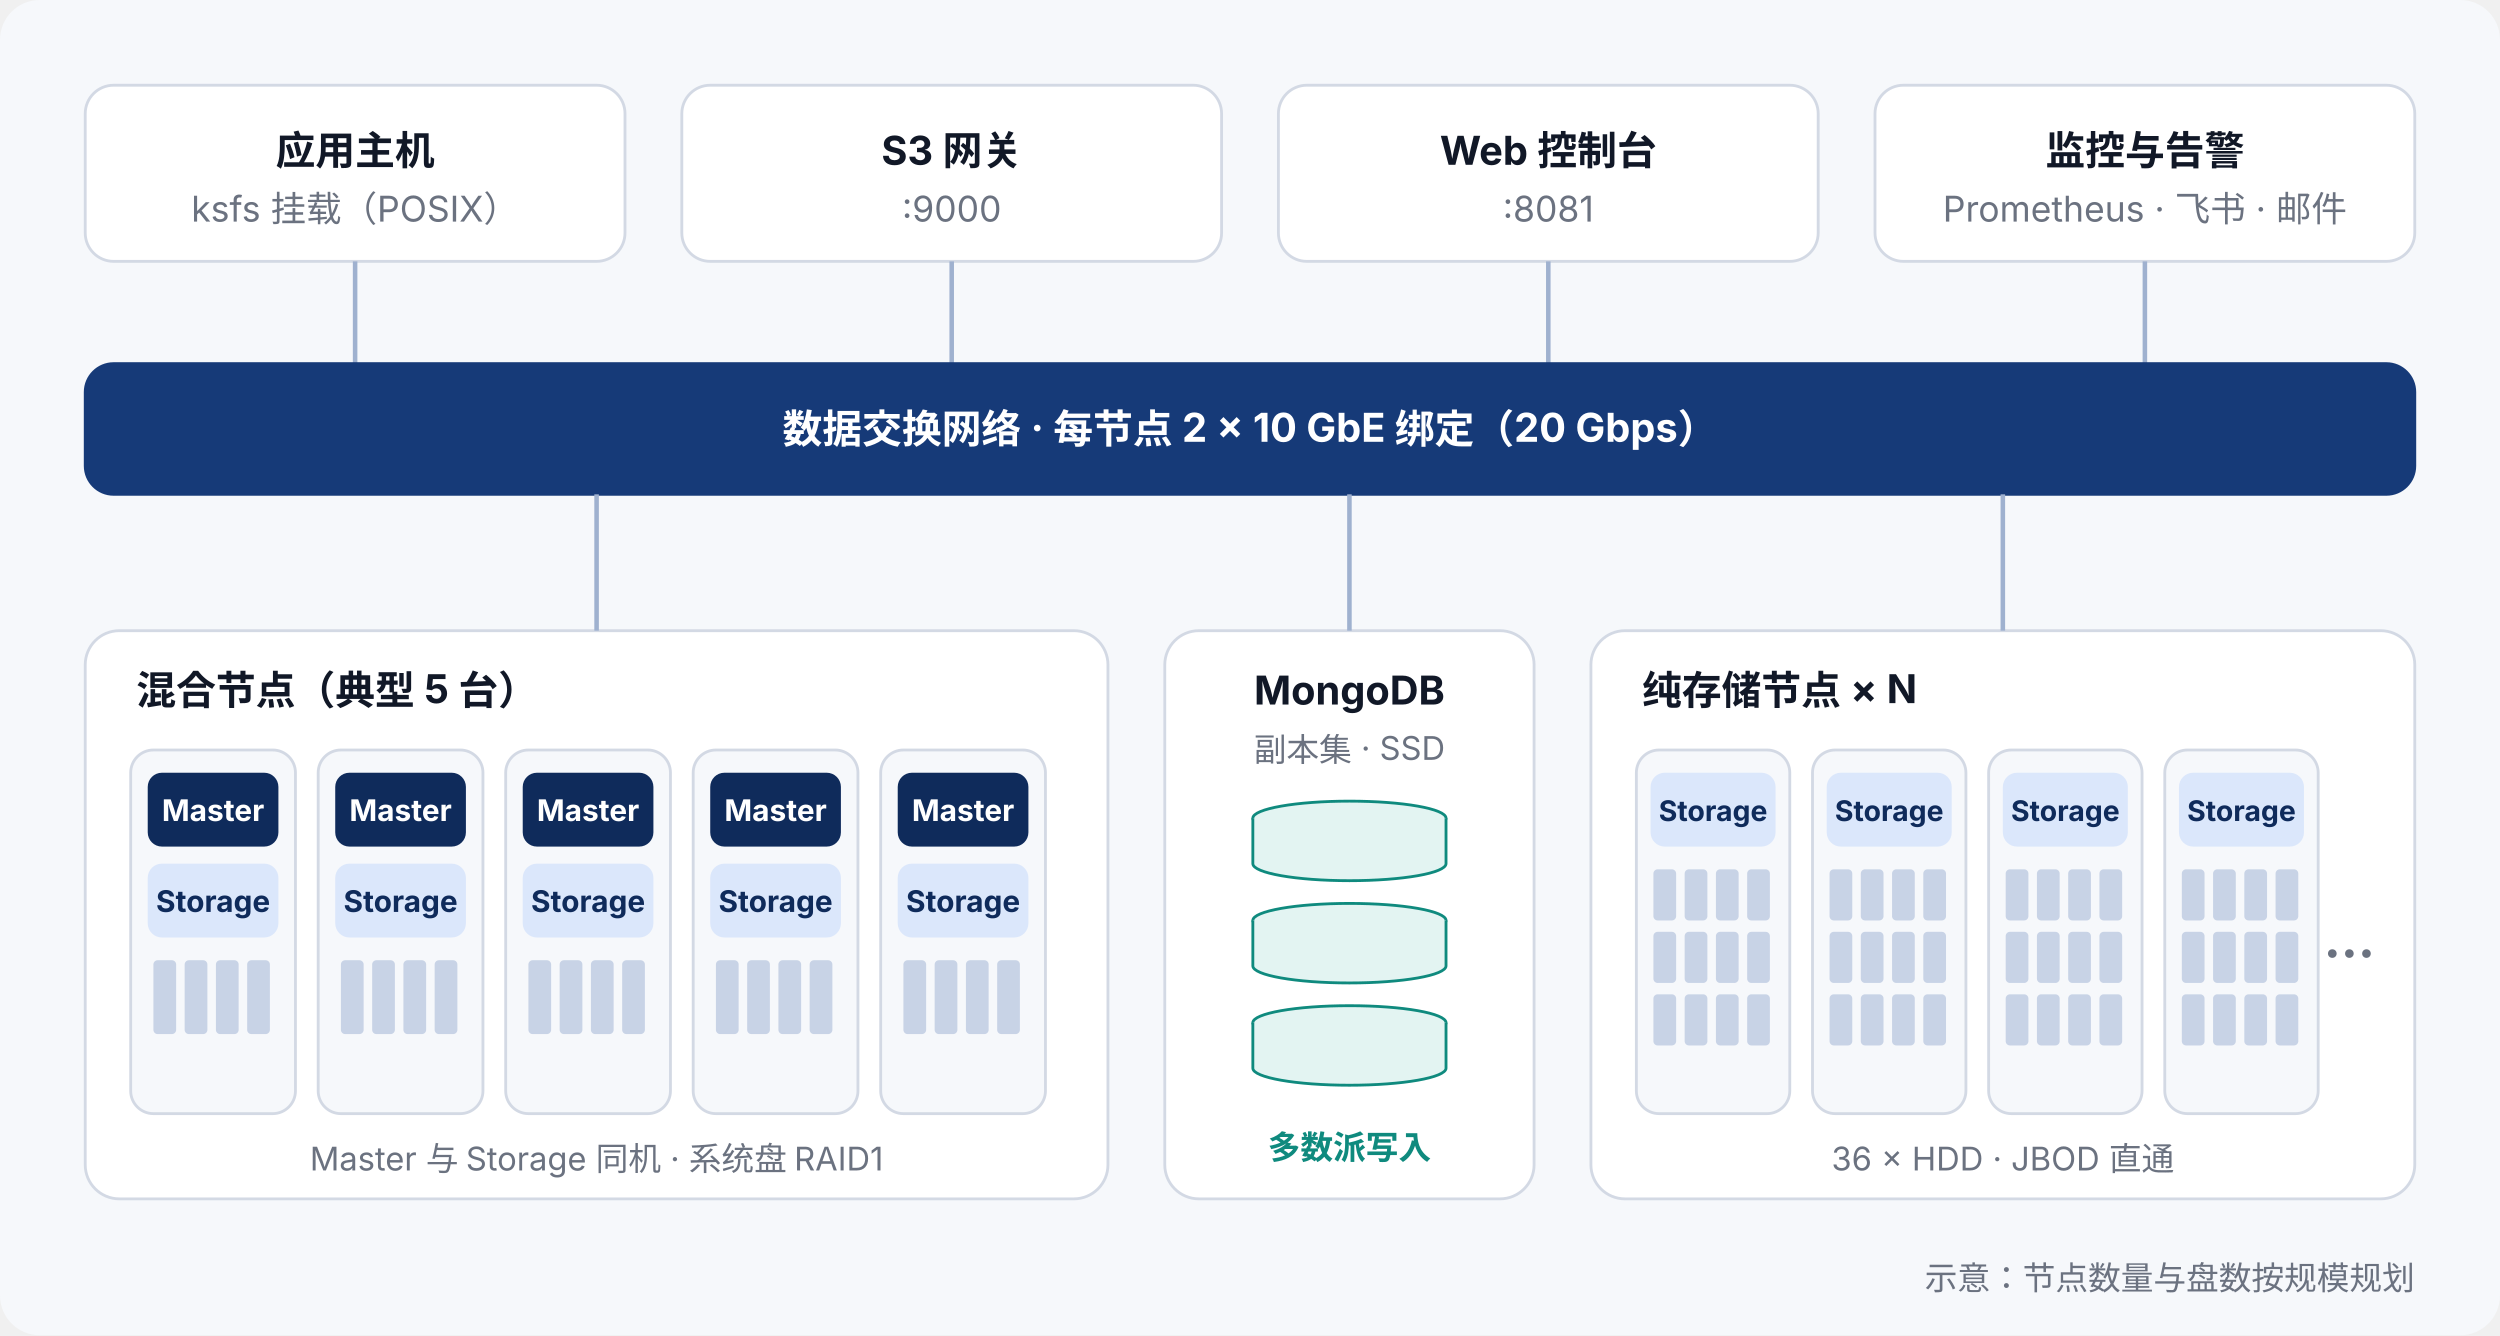
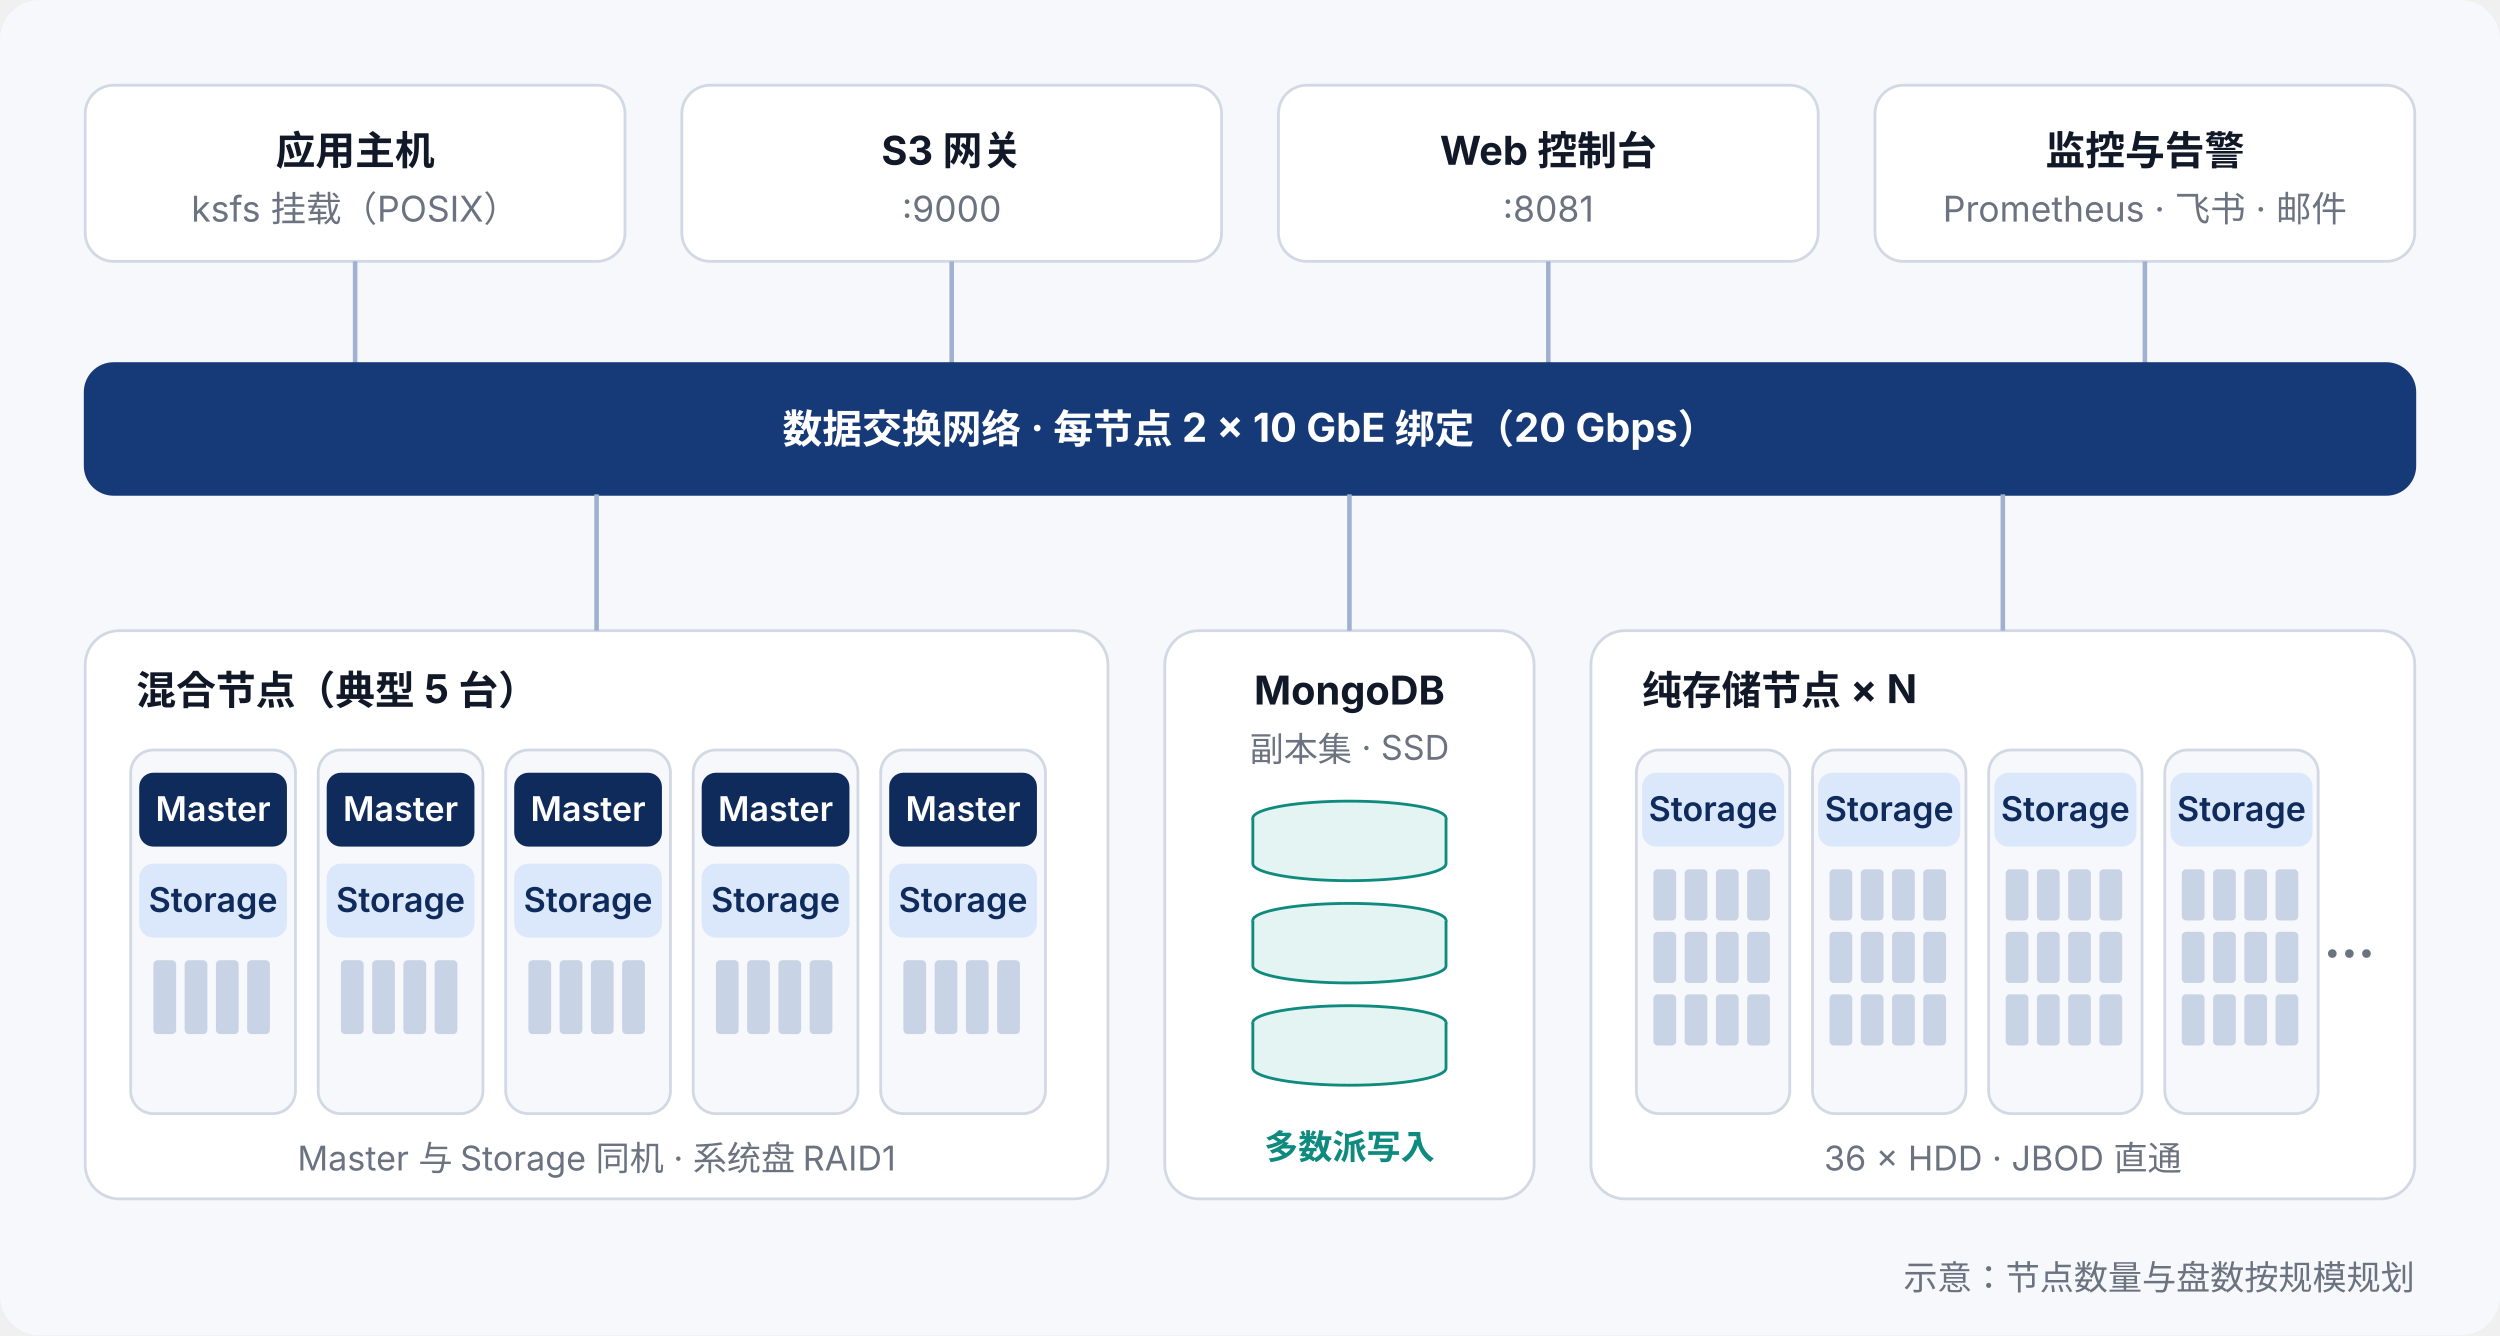
<svg xmlns="http://www.w3.org/2000/svg" viewBox="0 0 880 470" font-family="-apple-system, BlinkMacSystemFont, 'Segoe UI', 'PingFang SC', 'Microsoft YaHei', sans-serif">
  <defs>
    <marker id="ah" viewBox="0 0 10 10" refX="9" refY="5" markerWidth="7" markerHeight="7" orient="auto-start-reverse">
      <path d="M0 0 L10 5 L0 10 z" fill="#9fb1cf" />
    </marker>
    <pattern id="hatch" width="7" height="7" patternUnits="userSpaceOnUse" patternTransform="rotate(45)">
      <rect width="7" height="7" fill="#fbf1df" />
      <line x1="0" y1="0" x2="0" y2="7" stroke="#e6c48a" stroke-width="3" />
    </pattern>
  </defs>
  <rect x="0" y="0" width="880" height="470" rx="14" fill="#f6f8fb" />
  <rect x="30" y="30" width="190" height="62" rx="10" fill="#fff" stroke="#d3d9e4" />
  <text x="125.0" y="58.0" font-size="14" font-weight="700" fill="#111827" text-anchor="middle">应用主机</text>
  <text x="125.0" y="78.0" font-size="12.5" fill="#6b7280" text-anchor="middle">ksfs 挂载（POSIX）</text>
  <line x1="125" y1="92" x2="125" y2="128" stroke="#9fb1cf" stroke-width="1.6" />
  <rect x="240" y="30" width="190" height="62" rx="10" fill="#fff" stroke="#d3d9e4" />
  <text x="335.0" y="58.0" font-size="14" font-weight="700" fill="#111827" text-anchor="middle">S3 网关</text>
  <text x="335.0" y="78.0" font-size="12.5" fill="#6b7280" text-anchor="middle">:9000</text>
  <line x1="335" y1="92" x2="335" y2="128" stroke="#9fb1cf" stroke-width="1.6" />
  <rect x="450" y="30" width="190" height="62" rx="10" fill="#fff" stroke="#d3d9e4" />
  <text x="545.0" y="58.0" font-size="14" font-weight="700" fill="#111827" text-anchor="middle">Web 控制台</text>
  <text x="545.0" y="78.0" font-size="12.5" fill="#6b7280" text-anchor="middle">:8081</text>
  <line x1="545" y1="92" x2="545" y2="128" stroke="#9fb1cf" stroke-width="1.6" />
  <rect x="660" y="30" width="190" height="62" rx="10" fill="#fff" stroke="#d3d9e4" />
  <text x="755.0" y="58.0" font-size="14" font-weight="700" fill="#111827" text-anchor="middle">监控与告警</text>
  <text x="755.0" y="78.0" font-size="12.5" fill="#6b7280" text-anchor="middle">Prometheus · 飞书 · 邮件</text>
  <line x1="755" y1="92" x2="755" y2="128" stroke="#9fb1cf" stroke-width="1.6" />
  <rect x="30" y="128" width="820" height="46" rx="10" fill="#163a78" stroke="#163a78" />
  <text x="440.0" y="156.0" font-size="14" font-weight="700" fill="#fff" text-anchor="middle">数据交换网络 · 每节点 2 × 10 GbE 绑定（20 Gbps）</text>
  <rect x="30" y="222" width="360" height="200" rx="12" fill="#fff" stroke="#d3d9e4" />
  <text x="48" y="248" font-size="14" fill="#111827" text-anchor="start" font-weight="700">混合节点（典型 5 台）</text>
  <rect x="46" y="264" width="58" height="128" rx="8" fill="#f6f8fb" stroke="#d3d9e4" />
-   <rect x="52" y="272" width="46" height="26" rx="5" fill="#0f2b5b" />
-   <text x="75" y="289" font-size="10.5" fill="#fff" text-anchor="middle" font-weight="700">Master</text>
-   <rect x="52" y="304" width="46" height="26" rx="5" fill="#dbe7fb" />
-   <text x="75" y="321" font-size="10.5" fill="#0f2b5b" text-anchor="middle" font-weight="700">Storage</text>
+   <rect x="49" y="272" width="52" height="26" rx="5" fill="#0f2b5b" />
+   <text x="75" y="289" font-size="12" fill="#fff" text-anchor="middle" font-weight="600">Master</text>
+   <rect x="49" y="304" width="52" height="26" rx="5" fill="#dbe7fb" />
+   <text x="75" y="321" font-size="12" fill="#0f2b5b" text-anchor="middle" font-weight="600">Storage</text>
  <rect x="54" y="338" width="8" height="26" rx="1.5" fill="#c8d3e6" />
  <rect x="65" y="338" width="8" height="26" rx="1.5" fill="#c8d3e6" />
  <rect x="76" y="338" width="8" height="26" rx="1.5" fill="#c8d3e6" />
  <rect x="87" y="338" width="8" height="26" rx="1.5" fill="#c8d3e6" />
  <rect x="112" y="264" width="58" height="128" rx="8" fill="#f6f8fb" stroke="#d3d9e4" />
-   <rect x="118" y="272" width="46" height="26" rx="5" fill="#0f2b5b" />
-   <text x="141" y="289" font-size="10.5" fill="#fff" text-anchor="middle" font-weight="700">Master</text>
-   <rect x="118" y="304" width="46" height="26" rx="5" fill="#dbe7fb" />
-   <text x="141" y="321" font-size="10.5" fill="#0f2b5b" text-anchor="middle" font-weight="700">Storage</text>
+   <rect x="115" y="272" width="52" height="26" rx="5" fill="#0f2b5b" />
+   <text x="141" y="289" font-size="12" fill="#fff" text-anchor="middle" font-weight="600">Master</text>
+   <rect x="115" y="304" width="52" height="26" rx="5" fill="#dbe7fb" />
+   <text x="141" y="321" font-size="12" fill="#0f2b5b" text-anchor="middle" font-weight="600">Storage</text>
  <rect x="120" y="338" width="8" height="26" rx="1.5" fill="#c8d3e6" />
  <rect x="131" y="338" width="8" height="26" rx="1.5" fill="#c8d3e6" />
  <rect x="142" y="338" width="8" height="26" rx="1.5" fill="#c8d3e6" />
  <rect x="153" y="338" width="8" height="26" rx="1.5" fill="#c8d3e6" />
  <rect x="178" y="264" width="58" height="128" rx="8" fill="#f6f8fb" stroke="#d3d9e4" />
-   <rect x="184" y="272" width="46" height="26" rx="5" fill="#0f2b5b" />
-   <text x="207" y="289" font-size="10.5" fill="#fff" text-anchor="middle" font-weight="700">Master</text>
-   <rect x="184" y="304" width="46" height="26" rx="5" fill="#dbe7fb" />
-   <text x="207" y="321" font-size="10.5" fill="#0f2b5b" text-anchor="middle" font-weight="700">Storage</text>
+   <rect x="181" y="272" width="52" height="26" rx="5" fill="#0f2b5b" />
+   <text x="207" y="289" font-size="12" fill="#fff" text-anchor="middle" font-weight="600">Master</text>
+   <rect x="181" y="304" width="52" height="26" rx="5" fill="#dbe7fb" />
+   <text x="207" y="321" font-size="12" fill="#0f2b5b" text-anchor="middle" font-weight="600">Storage</text>
  <rect x="186" y="338" width="8" height="26" rx="1.5" fill="#c8d3e6" />
  <rect x="197" y="338" width="8" height="26" rx="1.5" fill="#c8d3e6" />
  <rect x="208" y="338" width="8" height="26" rx="1.5" fill="#c8d3e6" />
  <rect x="219" y="338" width="8" height="26" rx="1.5" fill="#c8d3e6" />
  <rect x="244" y="264" width="58" height="128" rx="8" fill="#f6f8fb" stroke="#d3d9e4" />
-   <rect x="250" y="272" width="46" height="26" rx="5" fill="#0f2b5b" />
-   <text x="273" y="289" font-size="10.5" fill="#fff" text-anchor="middle" font-weight="700">Master</text>
-   <rect x="250" y="304" width="46" height="26" rx="5" fill="#dbe7fb" />
-   <text x="273" y="321" font-size="10.5" fill="#0f2b5b" text-anchor="middle" font-weight="700">Storage</text>
+   <rect x="247" y="272" width="52" height="26" rx="5" fill="#0f2b5b" />
+   <text x="273" y="289" font-size="12" fill="#fff" text-anchor="middle" font-weight="600">Master</text>
+   <rect x="247" y="304" width="52" height="26" rx="5" fill="#dbe7fb" />
+   <text x="273" y="321" font-size="12" fill="#0f2b5b" text-anchor="middle" font-weight="600">Storage</text>
  <rect x="252" y="338" width="8" height="26" rx="1.5" fill="#c8d3e6" />
  <rect x="263" y="338" width="8" height="26" rx="1.5" fill="#c8d3e6" />
  <rect x="274" y="338" width="8" height="26" rx="1.5" fill="#c8d3e6" />
  <rect x="285" y="338" width="8" height="26" rx="1.5" fill="#c8d3e6" />
  <rect x="310" y="264" width="58" height="128" rx="8" fill="#f6f8fb" stroke="#d3d9e4" />
-   <rect x="316" y="272" width="46" height="26" rx="5" fill="#0f2b5b" />
-   <text x="339" y="289" font-size="10.5" fill="#fff" text-anchor="middle" font-weight="700">Master</text>
-   <rect x="316" y="304" width="46" height="26" rx="5" fill="#dbe7fb" />
-   <text x="339" y="321" font-size="10.5" fill="#0f2b5b" text-anchor="middle" font-weight="700">Storage</text>
+   <rect x="313" y="272" width="52" height="26" rx="5" fill="#0f2b5b" />
+   <text x="339" y="289" font-size="12" fill="#fff" text-anchor="middle" font-weight="600">Master</text>
+   <rect x="313" y="304" width="52" height="26" rx="5" fill="#dbe7fb" />
+   <text x="339" y="321" font-size="12" fill="#0f2b5b" text-anchor="middle" font-weight="600">Storage</text>
  <rect x="318" y="338" width="8" height="26" rx="1.5" fill="#c8d3e6" />
  <rect x="329" y="338" width="8" height="26" rx="1.5" fill="#c8d3e6" />
  <rect x="340" y="338" width="8" height="26" rx="1.5" fill="#c8d3e6" />
  <rect x="351" y="338" width="8" height="26" rx="1.5" fill="#c8d3e6" />
-   <text x="210" y="412" font-size="11.5" fill="#6b7280" text-anchor="middle" font-weight="400">Master 与 Storage 同机 · 系统盘 RAID1</text>
+   <text x="210" y="412" font-size="12" fill="#6b7280" text-anchor="middle" font-weight="400">Master 与 Storage 同机 · 系统盘 RAID1</text>
  <line x1="210" y1="174" x2="210" y2="222" stroke="#9fb1cf" stroke-width="1.6" />
  <rect x="410" y="222" width="130" height="200" rx="12" fill="#fff" stroke="#d3d9e4" />
  <text x="475" y="248" font-size="14" fill="#111827" text-anchor="middle" font-weight="700">MongoDB</text>
-   <text x="475" y="268" font-size="11.5" fill="#6b7280" text-anchor="middle" font-weight="400">副本集 · SSD</text>
+   <text x="475" y="268" font-size="12" fill="#6b7280" text-anchor="middle" font-weight="400">副本集 · SSD</text>
  <ellipse cx="475" cy="288" rx="34" ry="6" fill="#e3f4f2" stroke="#0f8a7e" />
  <path d="M441 288 v16 a34 6 0 0 0 68 0 v-16" fill="#e3f4f2" stroke="#0f8a7e" />
  <ellipse cx="475" cy="324" rx="34" ry="6" fill="#e3f4f2" stroke="#0f8a7e" />
  <path d="M441 324 v16 a34 6 0 0 0 68 0 v-16" fill="#e3f4f2" stroke="#0f8a7e" />
  <ellipse cx="475" cy="360" rx="34" ry="6" fill="#e3f4f2" stroke="#0f8a7e" />
  <path d="M441 360 v16 a34 6 0 0 0 68 0 v-16" fill="#e3f4f2" stroke="#0f8a7e" />
-   <text x="475" y="408" font-size="11.5" fill="#0f8a7e" text-anchor="middle" font-weight="600">多数派写入</text>
+   <text x="475" y="408" font-size="12" fill="#0f8a7e" text-anchor="middle" font-weight="600">多数派写入</text>
  <line x1="475" y1="174" x2="475" y2="222" stroke="#9fb1cf" stroke-width="1.6" />
  <rect x="560" y="222" width="290" height="200" rx="12" fill="#fff" stroke="#d3d9e4" />
  <text x="578" y="248" font-size="14" fill="#111827" text-anchor="start" font-weight="700">纯存储节点 × N</text>
  <rect x="576" y="264" width="54" height="128" rx="8" fill="#f6f8fb" stroke="#d3d9e4" />
-   <rect x="581" y="272" width="44" height="26" rx="5" fill="#dbe7fb" />
-   <text x="603" y="289" font-size="10" fill="#0f2b5b" text-anchor="middle" font-weight="700">Storage</text>
+   <rect x="578" y="272" width="50" height="26" rx="5" fill="#dbe7fb" />
+   <text x="603" y="289" font-size="12" fill="#0f2b5b" text-anchor="middle" font-weight="600">Storage</text>
  <rect x="582" y="306" width="8" height="18" rx="1.5" fill="#c8d3e6" />
  <rect x="593" y="306" width="8" height="18" rx="1.5" fill="#c8d3e6" />
  <rect x="604" y="306" width="8" height="18" rx="1.5" fill="#c8d3e6" />
  <rect x="615" y="306" width="8" height="18" rx="1.5" fill="#c8d3e6" />
  <rect x="582" y="328" width="8" height="18" rx="1.5" fill="#c8d3e6" />
  <rect x="593" y="328" width="8" height="18" rx="1.5" fill="#c8d3e6" />
  <rect x="604" y="328" width="8" height="18" rx="1.5" fill="#c8d3e6" />
  <rect x="615" y="328" width="8" height="18" rx="1.5" fill="#c8d3e6" />
  <rect x="582" y="350" width="8" height="18" rx="1.5" fill="#c8d3e6" />
  <rect x="593" y="350" width="8" height="18" rx="1.5" fill="#c8d3e6" />
  <rect x="604" y="350" width="8" height="18" rx="1.5" fill="#c8d3e6" />
  <rect x="615" y="350" width="8" height="18" rx="1.5" fill="#c8d3e6" />
  <rect x="638" y="264" width="54" height="128" rx="8" fill="#f6f8fb" stroke="#d3d9e4" />
-   <rect x="643" y="272" width="44" height="26" rx="5" fill="#dbe7fb" />
-   <text x="665" y="289" font-size="10" fill="#0f2b5b" text-anchor="middle" font-weight="700">Storage</text>
+   <rect x="640" y="272" width="50" height="26" rx="5" fill="#dbe7fb" />
+   <text x="665" y="289" font-size="12" fill="#0f2b5b" text-anchor="middle" font-weight="600">Storage</text>
  <rect x="644" y="306" width="8" height="18" rx="1.5" fill="#c8d3e6" />
  <rect x="655" y="306" width="8" height="18" rx="1.5" fill="#c8d3e6" />
  <rect x="666" y="306" width="8" height="18" rx="1.5" fill="#c8d3e6" />
  <rect x="677" y="306" width="8" height="18" rx="1.5" fill="#c8d3e6" />
  <rect x="644" y="328" width="8" height="18" rx="1.5" fill="#c8d3e6" />
  <rect x="655" y="328" width="8" height="18" rx="1.5" fill="#c8d3e6" />
  <rect x="666" y="328" width="8" height="18" rx="1.5" fill="#c8d3e6" />
  <rect x="677" y="328" width="8" height="18" rx="1.5" fill="#c8d3e6" />
  <rect x="644" y="350" width="8" height="18" rx="1.5" fill="#c8d3e6" />
  <rect x="655" y="350" width="8" height="18" rx="1.5" fill="#c8d3e6" />
  <rect x="666" y="350" width="8" height="18" rx="1.5" fill="#c8d3e6" />
  <rect x="677" y="350" width="8" height="18" rx="1.5" fill="#c8d3e6" />
  <rect x="700" y="264" width="54" height="128" rx="8" fill="#f6f8fb" stroke="#d3d9e4" />
-   <rect x="705" y="272" width="44" height="26" rx="5" fill="#dbe7fb" />
-   <text x="727" y="289" font-size="10" fill="#0f2b5b" text-anchor="middle" font-weight="700">Storage</text>
+   <rect x="702" y="272" width="50" height="26" rx="5" fill="#dbe7fb" />
+   <text x="727" y="289" font-size="12" fill="#0f2b5b" text-anchor="middle" font-weight="600">Storage</text>
  <rect x="706" y="306" width="8" height="18" rx="1.5" fill="#c8d3e6" />
  <rect x="717" y="306" width="8" height="18" rx="1.5" fill="#c8d3e6" />
  <rect x="728" y="306" width="8" height="18" rx="1.5" fill="#c8d3e6" />
  <rect x="739" y="306" width="8" height="18" rx="1.5" fill="#c8d3e6" />
  <rect x="706" y="328" width="8" height="18" rx="1.5" fill="#c8d3e6" />
  <rect x="717" y="328" width="8" height="18" rx="1.5" fill="#c8d3e6" />
  <rect x="728" y="328" width="8" height="18" rx="1.5" fill="#c8d3e6" />
  <rect x="739" y="328" width="8" height="18" rx="1.5" fill="#c8d3e6" />
  <rect x="706" y="350" width="8" height="18" rx="1.5" fill="#c8d3e6" />
  <rect x="717" y="350" width="8" height="18" rx="1.5" fill="#c8d3e6" />
  <rect x="728" y="350" width="8" height="18" rx="1.5" fill="#c8d3e6" />
  <rect x="739" y="350" width="8" height="18" rx="1.5" fill="#c8d3e6" />
  <rect x="762" y="264" width="54" height="128" rx="8" fill="#f6f8fb" stroke="#d3d9e4" />
-   <rect x="767" y="272" width="44" height="26" rx="5" fill="#dbe7fb" />
-   <text x="789" y="289" font-size="10" fill="#0f2b5b" text-anchor="middle" font-weight="700">Storage</text>
+   <rect x="764" y="272" width="50" height="26" rx="5" fill="#dbe7fb" />
+   <text x="789" y="289" font-size="12" fill="#0f2b5b" text-anchor="middle" font-weight="600">Storage</text>
  <rect x="768" y="306" width="8" height="18" rx="1.5" fill="#c8d3e6" />
  <rect x="779" y="306" width="8" height="18" rx="1.5" fill="#c8d3e6" />
  <rect x="790" y="306" width="8" height="18" rx="1.5" fill="#c8d3e6" />
  <rect x="801" y="306" width="8" height="18" rx="1.5" fill="#c8d3e6" />
  <rect x="768" y="328" width="8" height="18" rx="1.5" fill="#c8d3e6" />
  <rect x="779" y="328" width="8" height="18" rx="1.5" fill="#c8d3e6" />
  <rect x="790" y="328" width="8" height="18" rx="1.5" fill="#c8d3e6" />
  <rect x="801" y="328" width="8" height="18" rx="1.5" fill="#c8d3e6" />
  <rect x="768" y="350" width="8" height="18" rx="1.5" fill="#c8d3e6" />
  <rect x="779" y="350" width="8" height="18" rx="1.5" fill="#c8d3e6" />
  <rect x="790" y="350" width="8" height="18" rx="1.5" fill="#c8d3e6" />
  <rect x="801" y="350" width="8" height="18" rx="1.5" fill="#c8d3e6" />
  <text x="836" y="337" font-size="18" fill="#6b7280" text-anchor="end" font-weight="700">…</text>
-   <text x="705" y="412" font-size="11.5" fill="#6b7280" text-anchor="middle" font-weight="400">36 × HDD · JBOD 直通</text>
+   <text x="705" y="412" font-size="12" fill="#6b7280" text-anchor="middle" font-weight="400">36 × HDD · JBOD 直通</text>
  <line x1="705" y1="174" x2="705" y2="222" stroke="#9fb1cf" stroke-width="1.6" />
-   <text x="850" y="454" font-size="11.5" fill="#6b7280" text-anchor="end" font-weight="400">示意：节点数量与盘数按规模规划</text>
+   <text x="850" y="454" font-size="12" fill="#6b7280" text-anchor="end" font-weight="400">示意：节点数量与盘数按规模规划</text>
</svg>
